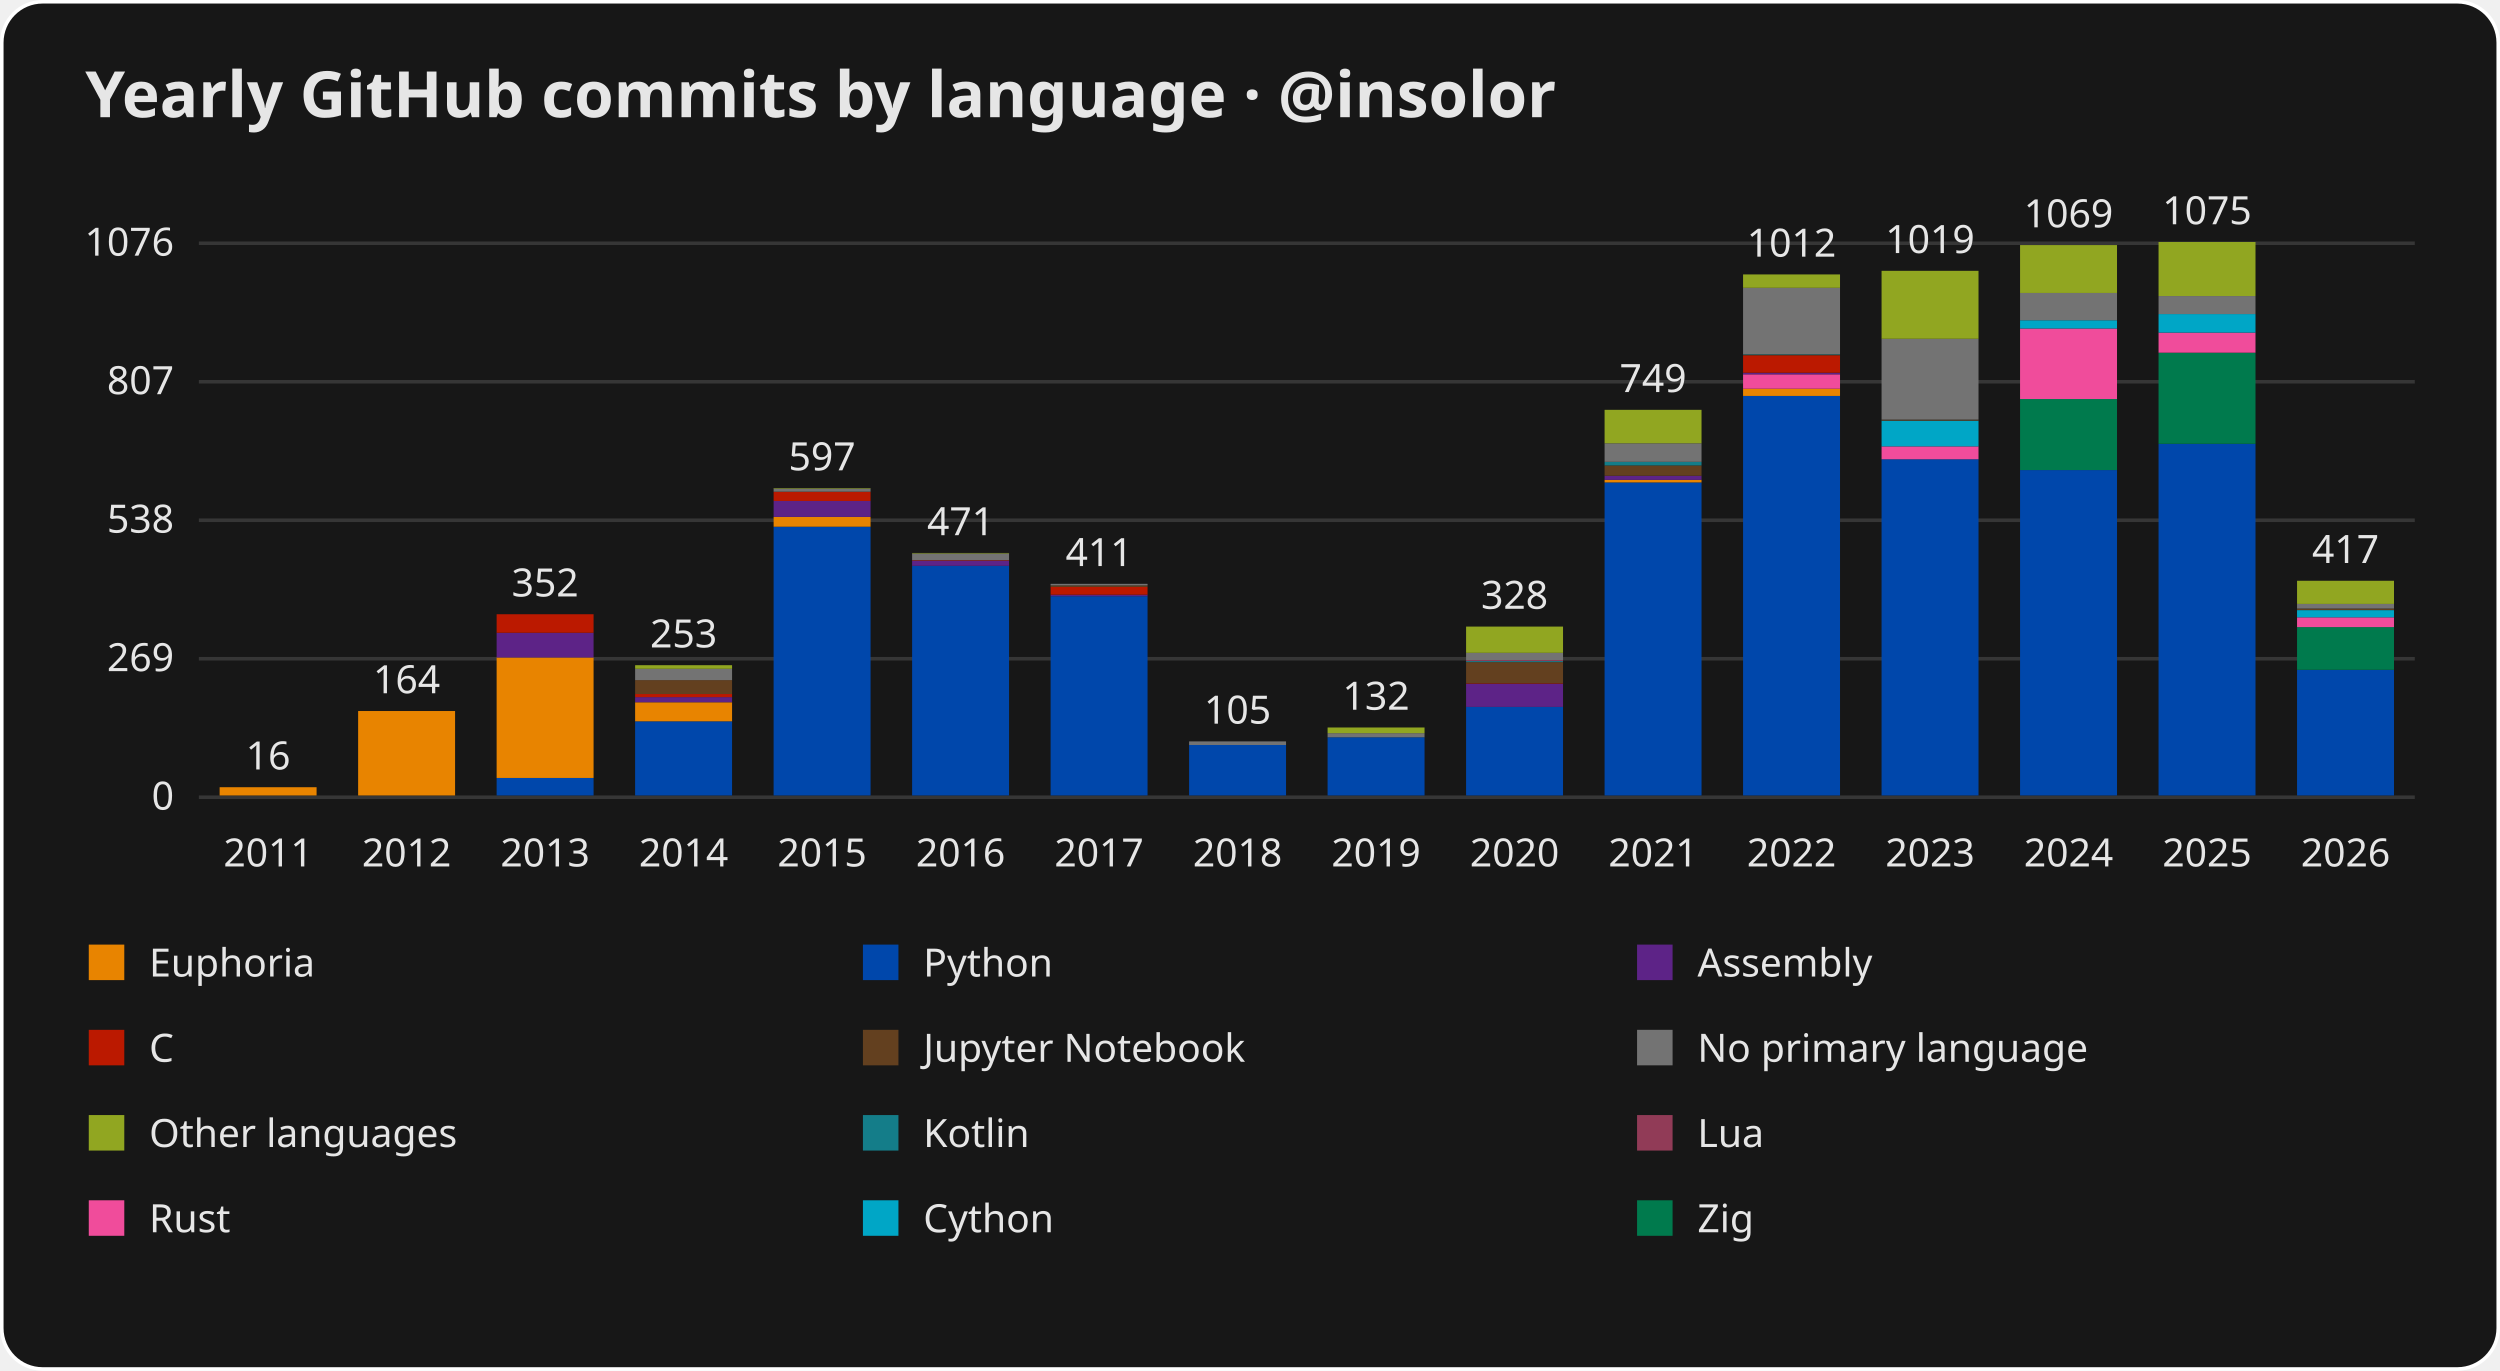
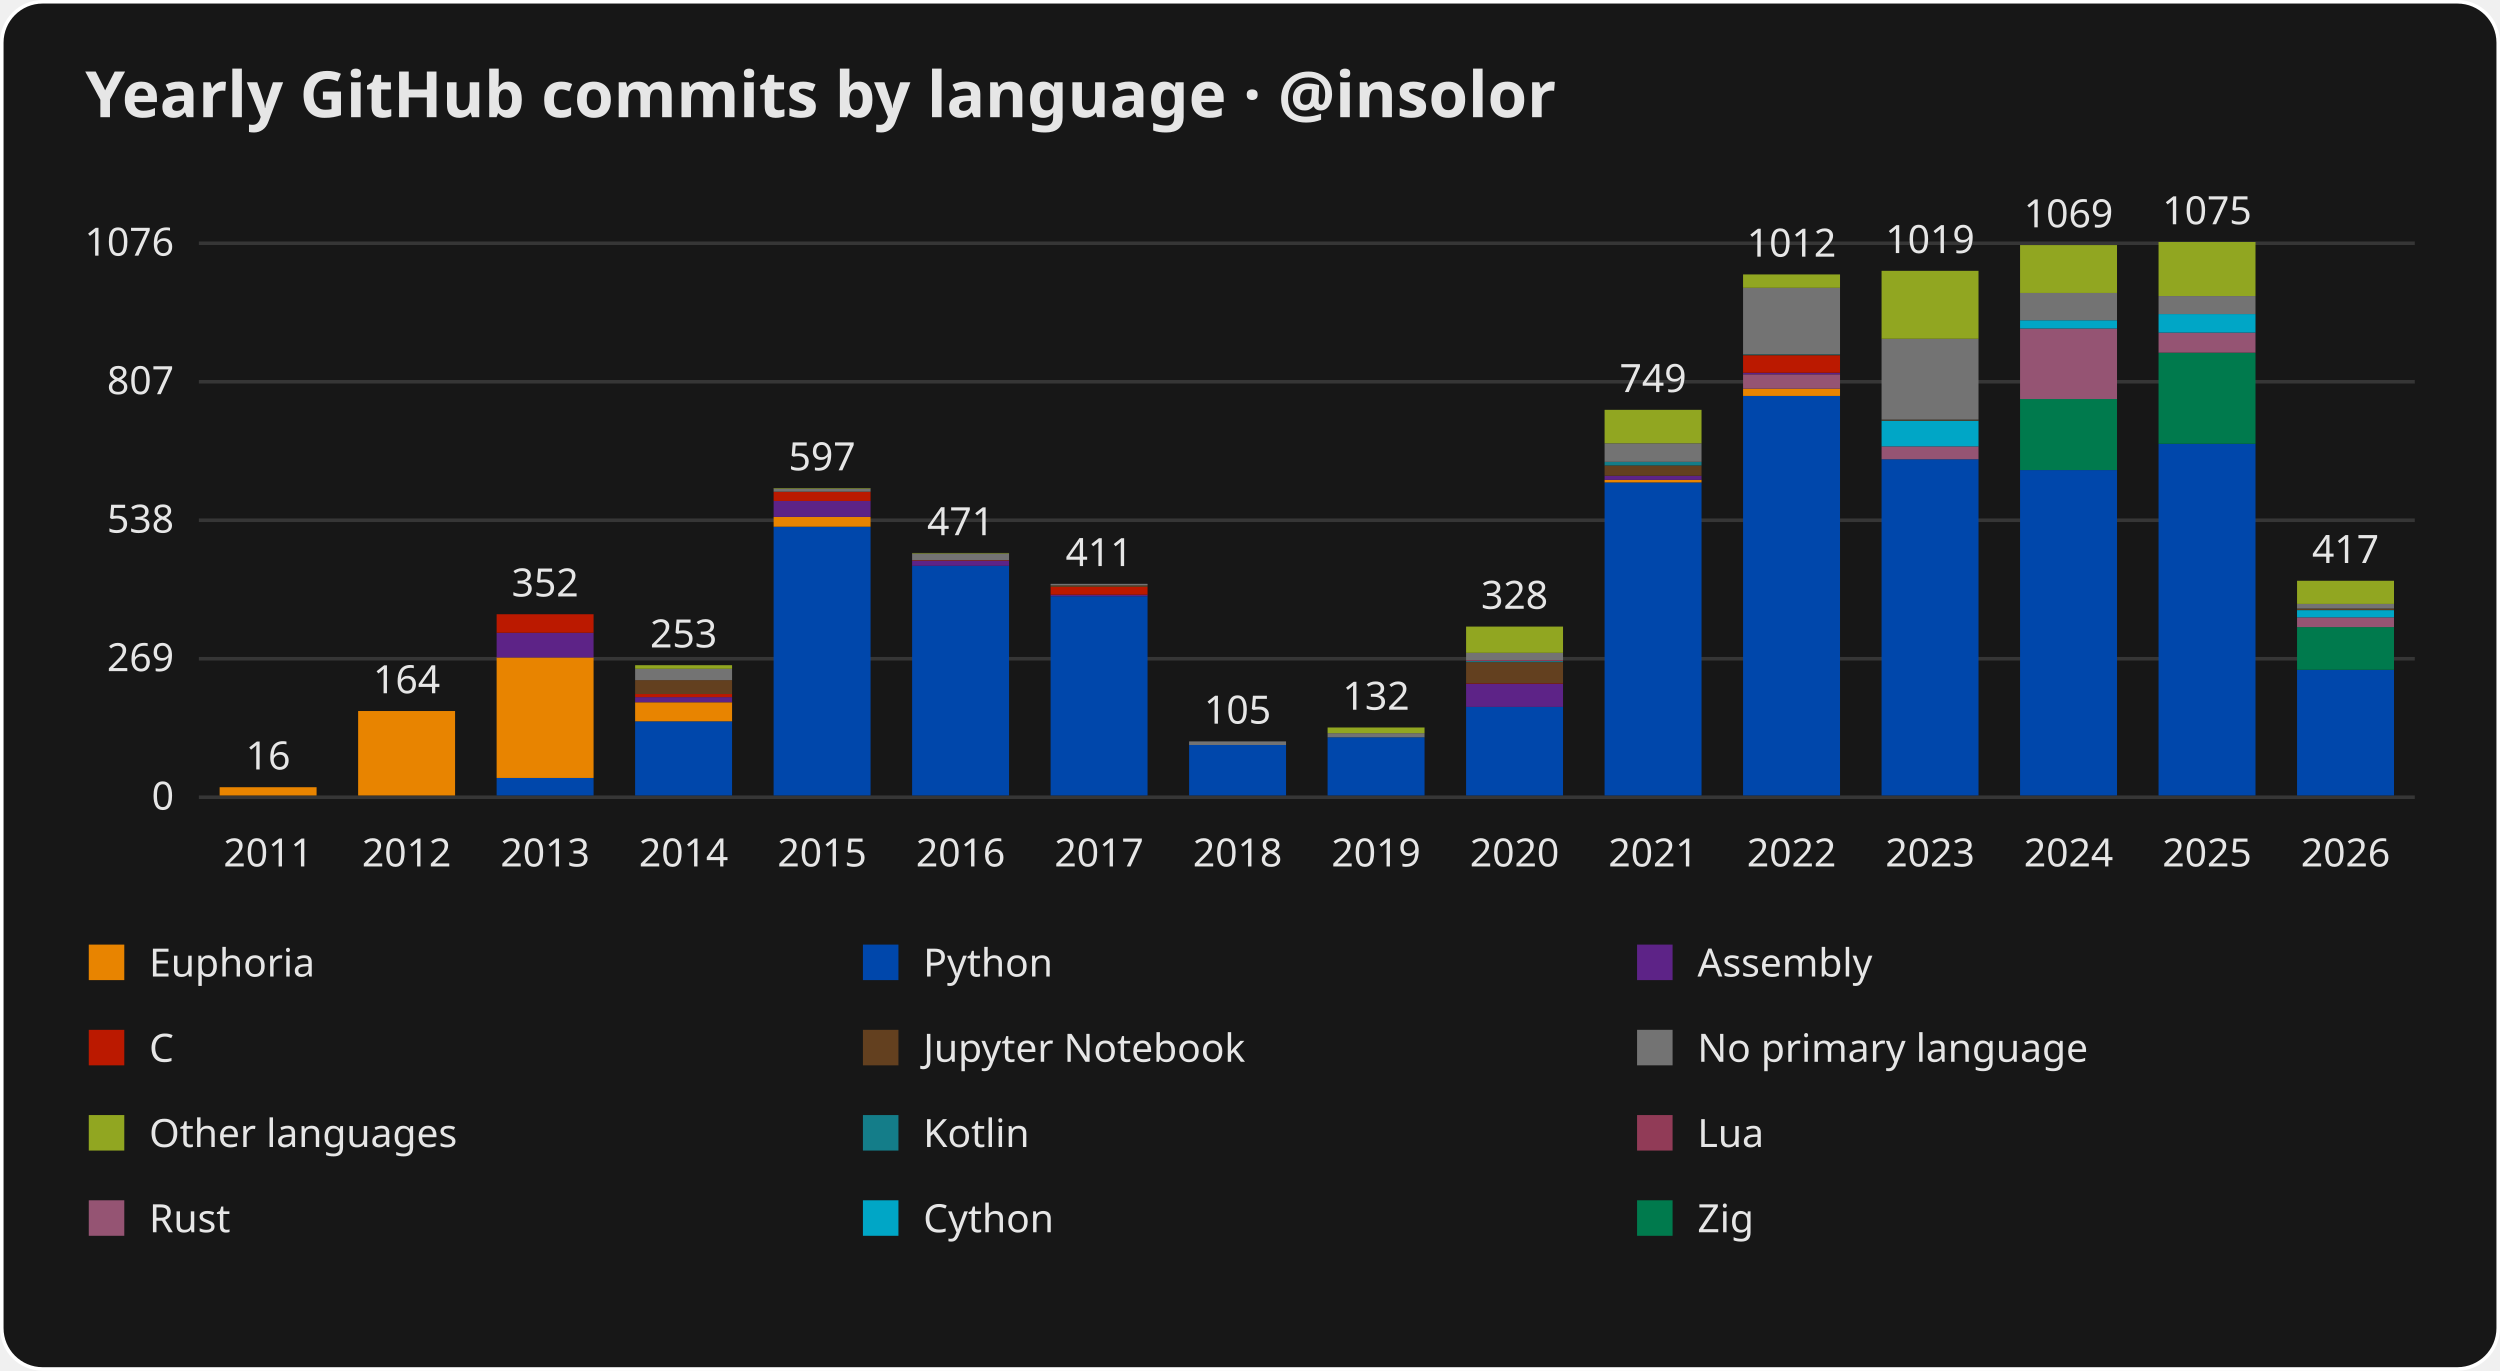
<svg xmlns="http://www.w3.org/2000/svg" viewBox="0 0 704 386" width="704" height="386" role="img" aria-labelledby="title description" font-family="system-ui, sans-serif">
  <rect x="0.5" y="0.5" width="703" height="385" fill="#171717" rx="11.5" stroke="#ffffff" stroke-width="1" />
  <text x="24" y="33" font-size="18" fill="#e6e6e6" font-weight="600">Yearly GitHub commits by language · @insolor</text>
  <rect x="56" y="224.0" width="624" height="1" fill="#363636" />
  <text x="49" y="228.0" font-size="11" fill="#e6e6e6" text-anchor="end">0</text>
  <rect x="56" y="185.0" width="624" height="1" fill="#363636" />
  <text x="49" y="189.0" font-size="11" fill="#e6e6e6" text-anchor="end">269</text>
  <rect x="56" y="146.0" width="624" height="1" fill="#363636" />
  <text x="49" y="150.0" font-size="11" fill="#e6e6e6" text-anchor="end">538</text>
  <rect x="56" y="107.0" width="624" height="1" fill="#363636" />
  <text x="49" y="111.0" font-size="11" fill="#e6e6e6" text-anchor="end">807</text>
  <rect x="56" y="68.0" width="624" height="1" fill="#363636" />
  <text x="49" y="72.0" font-size="11" fill="#e6e6e6" text-anchor="end">1076</text>
  <rect x="61.85" y="221.68" width="27.3" height="2.32" fill="#e88400" />
  <text x="75.5" y="216.68" font-size="11" fill="#e6e6e6" text-anchor="middle">16</text>
  <text x="75.5" y="244" font-size="11" fill="#e6e6e6" text-anchor="middle">2011</text>
  <rect x="100.85" y="200.223" width="27.3" height="23.777" fill="#e88400" />
  <text x="114.5" y="195.223" font-size="11" fill="#e6e6e6" text-anchor="middle">164</text>
  <text x="114.5" y="244" font-size="11" fill="#e6e6e6" text-anchor="middle">2012</text>
  <rect x="139.85" y="219.071" width="27.3" height="4.929" fill="#0047ab" />
  <rect x="139.85" y="185.145" width="27.3" height="33.926" fill="#e88400" />
  <rect x="139.85" y="178.186" width="27.3" height="6.959" fill="#5d2387" />
  <rect x="139.85" y="172.967" width="27.3" height="5.219" fill="#bb1900" />
  <text x="153.5" y="167.967" font-size="11" fill="#e6e6e6" text-anchor="middle">352</text>
  <text x="153.5" y="244" font-size="11" fill="#e6e6e6" text-anchor="middle">2013</text>
  <rect x="178.85" y="203.123" width="27.3" height="20.877" fill="#0047ab" />
  <rect x="178.85" y="197.758" width="27.3" height="5.364" fill="#e88400" />
  <rect x="178.85" y="196.309" width="27.3" height="1.45" fill="#5d2387" />
  <rect x="178.85" y="195.439" width="27.3" height="0.87" fill="#bb1900" />
  <rect x="178.85" y="191.524" width="27.3" height="3.914" fill="#63401f" />
  <rect x="178.85" y="188.335" width="27.3" height="3.19" fill="#737373" />
  <rect x="178.85" y="187.32" width="27.3" height="1.015" fill="#91a621" />
  <text x="192.5" y="182.32" font-size="11" fill="#e6e6e6" text-anchor="middle">253</text>
  <text x="192.5" y="244" font-size="11" fill="#e6e6e6" text-anchor="middle">2014</text>
  <rect x="217.85" y="148.32" width="27.3" height="75.68" fill="#0047ab" />
  <rect x="217.85" y="145.565" width="27.3" height="2.755" fill="#e88400" />
  <rect x="217.85" y="141.071" width="27.3" height="4.494" fill="#5d2387" />
  <rect x="217.85" y="138.461" width="27.3" height="2.61" fill="#bb1900" />
  <rect x="217.85" y="137.591" width="27.3" height="0.87" fill="#737373" />
  <rect x="217.85" y="137.446" width="27.3" height="0.145" fill="#91a621" />
  <text x="231.5" y="132.446" font-size="11" fill="#e6e6e6" text-anchor="middle">597</text>
  <text x="231.5" y="244" font-size="11" fill="#e6e6e6" text-anchor="middle">2015</text>
  <rect x="256.85" y="159.338" width="27.3" height="64.662" fill="#0047ab" />
  <rect x="256.85" y="157.888" width="27.3" height="1.45" fill="#5d2387" />
  <rect x="256.85" y="157.743" width="27.3" height="0.145" fill="#bb1900" />
  <rect x="256.85" y="155.859" width="27.3" height="1.885" fill="#737373" />
  <rect x="256.85" y="155.714" width="27.3" height="0.145" fill="#91a621" />
  <text x="270.5" y="150.714" font-size="11" fill="#e6e6e6" text-anchor="middle">471</text>
  <text x="270.5" y="244" font-size="11" fill="#e6e6e6" text-anchor="middle">2016</text>
  <rect x="295.85" y="167.892" width="27.3" height="56.108" fill="#0047ab" />
  <rect x="295.85" y="167.457" width="27.3" height="0.435" fill="#5d2387" />
  <rect x="295.85" y="165.283" width="27.3" height="2.175" fill="#bb1900" />
  <rect x="295.85" y="164.848" width="27.3" height="0.435" fill="#63401f" />
  <rect x="295.85" y="164.413" width="27.3" height="0.435" fill="#737373" />
  <text x="309.5" y="159.413" font-size="11" fill="#e6e6e6" text-anchor="middle">411</text>
  <text x="309.5" y="244" font-size="11" fill="#e6e6e6" text-anchor="middle">2017</text>
  <rect x="334.85" y="209.792" width="27.3" height="14.208" fill="#0047ab" />
  <rect x="334.85" y="208.777" width="27.3" height="1.015" fill="#737373" />
  <text x="348.5" y="203.777" font-size="11" fill="#e6e6e6" text-anchor="middle">105</text>
  <text x="348.5" y="244" font-size="11" fill="#e6e6e6" text-anchor="middle">2018</text>
  <rect x="373.85" y="207.617" width="27.3" height="16.383" fill="#0047ab" />
  <rect x="373.85" y="206.457" width="27.3" height="1.16" fill="#737373" />
  <rect x="373.85" y="204.862" width="27.3" height="1.595" fill="#91a621" />
  <text x="387.5" y="199.862" font-size="11" fill="#e6e6e6" text-anchor="middle">132</text>
  <text x="387.5" y="244" font-size="11" fill="#e6e6e6" text-anchor="middle">2019</text>
  <rect x="412.85" y="199.063" width="27.3" height="24.937" fill="#0047ab" />
  <rect x="412.85" y="192.539" width="27.3" height="6.524" fill="#5d2387" />
  <rect x="412.85" y="192.394" width="27.3" height="0.145" fill="#bb1900" />
  <rect x="412.85" y="186.45" width="27.3" height="5.944" fill="#63401f" />
  <rect x="412.85" y="186.16" width="27.3" height="0.29" fill="#147d89" />
  <rect x="412.85" y="185.87" width="27.3" height="0.29" fill="#913b57" />
  <rect x="412.85" y="183.84" width="27.3" height="2.03" fill="#737373" />
  <rect x="412.85" y="176.446" width="27.3" height="7.394" fill="#91a621" />
  <text x="426.5" y="171.446" font-size="11" fill="#e6e6e6" text-anchor="middle">328</text>
  <text x="426.5" y="244" font-size="11" fill="#e6e6e6" text-anchor="middle">2020</text>
  <rect x="451.85" y="135.851" width="27.3" height="88.149" fill="#0047ab" />
  <rect x="451.85" y="135.126" width="27.3" height="0.725" fill="#e88400" />
  <rect x="451.85" y="133.967" width="27.3" height="1.16" fill="#5d2387" />
  <rect x="451.85" y="131.067" width="27.3" height="2.9" fill="#63401f" />
  <rect x="451.85" y="130.052" width="27.3" height="1.015" fill="#147d89" />
  <rect x="451.85" y="124.833" width="27.3" height="5.219" fill="#737373" />
  <rect x="451.85" y="115.409" width="27.3" height="9.424" fill="#91a621" />
  <text x="465.5" y="110.409" font-size="11" fill="#e6e6e6" text-anchor="middle">749</text>
  <text x="465.5" y="244" font-size="11" fill="#e6e6e6" text-anchor="middle">2021</text>
  <rect x="490.85" y="111.494" width="27.3" height="112.506" fill="#0047ab" />
  <rect x="490.85" y="109.465" width="27.3" height="2.03" fill="#e88400" />
-   <rect x="490.85" y="105.405" width="27.3" height="4.059" fill="#f04c9b" />
+   <rect x="490.85" y="105.405" width="27.3" height="4.059" fill="#955473" />
  <rect x="490.85" y="104.97" width="27.3" height="0.435" fill="#5d2387" />
  <rect x="490.85" y="100.041" width="27.3" height="4.929" fill="#bb1900" />
  <rect x="490.85" y="99.896" width="27.3" height="0.145" fill="#63401f" />
  <rect x="490.85" y="99.751" width="27.3" height="0.145" fill="#147d89" />
  <rect x="490.85" y="81.048" width="27.3" height="18.703" fill="#737373" />
  <rect x="490.85" y="77.279" width="27.3" height="3.77" fill="#91a621" />
  <text x="504.5" y="72.279" font-size="11" fill="#e6e6e6" text-anchor="middle">1012</text>
  <text x="504.5" y="244" font-size="11" fill="#e6e6e6" text-anchor="middle">2022</text>
  <rect x="529.85" y="129.327" width="27.3" height="94.673" fill="#0047ab" />
-   <rect x="529.85" y="125.703" width="27.3" height="3.625" fill="#f04c9b" />
+   <rect x="529.85" y="125.703" width="27.3" height="3.625" fill="#955473" />
  <rect x="529.85" y="118.454" width="27.3" height="7.249" fill="#00a6c6" />
  <rect x="529.85" y="118.164" width="27.3" height="0.29" fill="#63401f" />
  <rect x="529.85" y="95.401" width="27.3" height="22.762" fill="#737373" />
  <rect x="529.85" y="76.264" width="27.3" height="19.138" fill="#91a621" />
  <text x="543.5" y="71.264" font-size="11" fill="#e6e6e6" text-anchor="middle">1019</text>
  <text x="543.5" y="244" font-size="11" fill="#e6e6e6" text-anchor="middle">2023</text>
  <rect x="568.85" y="132.372" width="27.3" height="91.628" fill="#0047ab" />
  <rect x="568.85" y="112.364" width="27.3" height="20.007" fill="#007a4d" />
-   <rect x="568.85" y="92.502" width="27.3" height="19.862" fill="#f04c9b" />
+   <rect x="568.85" y="92.502" width="27.3" height="19.862" fill="#955473" />
  <rect x="568.85" y="90.182" width="27.3" height="2.32" fill="#00a6c6" />
  <rect x="568.85" y="82.498" width="27.3" height="7.684" fill="#737373" />
  <rect x="568.85" y="69.015" width="27.3" height="13.483" fill="#91a621" />
  <text x="582.5" y="64.015" font-size="11" fill="#e6e6e6" text-anchor="middle">1069</text>
  <text x="582.5" y="244" font-size="11" fill="#e6e6e6" text-anchor="middle">2024</text>
  <rect x="607.85" y="124.978" width="27.3" height="99.022" fill="#0047ab" />
  <rect x="607.85" y="99.316" width="27.3" height="25.662" fill="#007a4d" />
-   <rect x="607.85" y="93.662" width="27.3" height="5.654" fill="#f04c9b" />
+   <rect x="607.85" y="93.662" width="27.3" height="5.654" fill="#955473" />
  <rect x="607.85" y="88.442" width="27.3" height="5.219" fill="#00a6c6" />
  <rect x="607.85" y="83.368" width="27.3" height="5.074" fill="#737373" />
  <rect x="607.85" y="68.145" width="27.3" height="15.223" fill="#91a621" />
  <text x="621.5" y="63.145" font-size="11" fill="#e6e6e6" text-anchor="middle">1075</text>
  <text x="621.5" y="244" font-size="11" fill="#e6e6e6" text-anchor="middle">2025</text>
  <rect x="646.85" y="188.625" width="27.3" height="35.375" fill="#0047ab" />
  <rect x="646.85" y="176.591" width="27.3" height="12.033" fill="#007a4d" />
-   <rect x="646.85" y="173.836" width="27.3" height="2.755" fill="#f04c9b" />
+   <rect x="646.85" y="173.836" width="27.3" height="2.755" fill="#955473" />
  <rect x="646.85" y="171.807" width="27.3" height="2.03" fill="#00a6c6" />
  <rect x="646.85" y="171.372" width="27.3" height="0.435" fill="#63401f" />
  <rect x="646.85" y="170.067" width="27.3" height="1.305" fill="#737373" />
  <rect x="646.85" y="163.543" width="27.3" height="6.524" fill="#91a621" />
  <text x="660.5" y="158.543" font-size="11" fill="#e6e6e6" text-anchor="middle">417</text>
  <text x="660.5" y="244" font-size="11" fill="#e6e6e6" text-anchor="middle">2026</text>
  <rect x="25.0" y="266" width="10" height="10" fill="#e88400" />
  <text x="42.0" y="275" font-size="11" fill="#e6e6e6">Euphoria</text>
  <rect x="243.0" y="266" width="10" height="10" fill="#0047ab" />
  <text x="260.0" y="275" font-size="11" fill="#e6e6e6">Python</text>
  <rect x="461.0" y="266" width="10" height="10" fill="#5d2387" />
  <text x="478.0" y="275" font-size="11" fill="#e6e6e6">Assembly</text>
  <rect x="25.0" y="290" width="10" height="10" fill="#bb1900" />
  <text x="42.0" y="299" font-size="11" fill="#e6e6e6">C</text>
  <rect x="243.0" y="290" width="10" height="10" fill="#63401f" />
  <text x="260.0" y="299" font-size="11" fill="#e6e6e6">Jupyter Notebook</text>
  <rect x="461.0" y="290" width="10" height="10" fill="#737373" />
  <text x="478.0" y="299" font-size="11" fill="#e6e6e6">No primary language</text>
  <rect x="25.0" y="314" width="10" height="10" fill="#91a621" />
  <text x="42.0" y="323" font-size="11" fill="#e6e6e6">Other languages</text>
  <rect x="243.0" y="314" width="10" height="10" fill="#147d89" />
  <text x="260.0" y="323" font-size="11" fill="#e6e6e6">Kotlin</text>
  <rect x="461.0" y="314" width="10" height="10" fill="#913b57" />
  <text x="478.0" y="323" font-size="11" fill="#e6e6e6">Lua</text>
-   <rect x="25.0" y="338" width="10" height="10" fill="#f04c9b" />
+   <rect x="25.0" y="338" width="10" height="10" fill="#955473" />
  <text x="42.0" y="347" font-size="11" fill="#e6e6e6">Rust</text>
  <rect x="243.0" y="338" width="10" height="10" fill="#00a6c6" />
  <text x="260.0" y="347" font-size="11" fill="#e6e6e6">Cython</text>
  <rect x="461.0" y="338" width="10" height="10" fill="#007a4d" />
  <text x="478.0" y="347" font-size="11" fill="#e6e6e6">Zig</text>
</svg>
